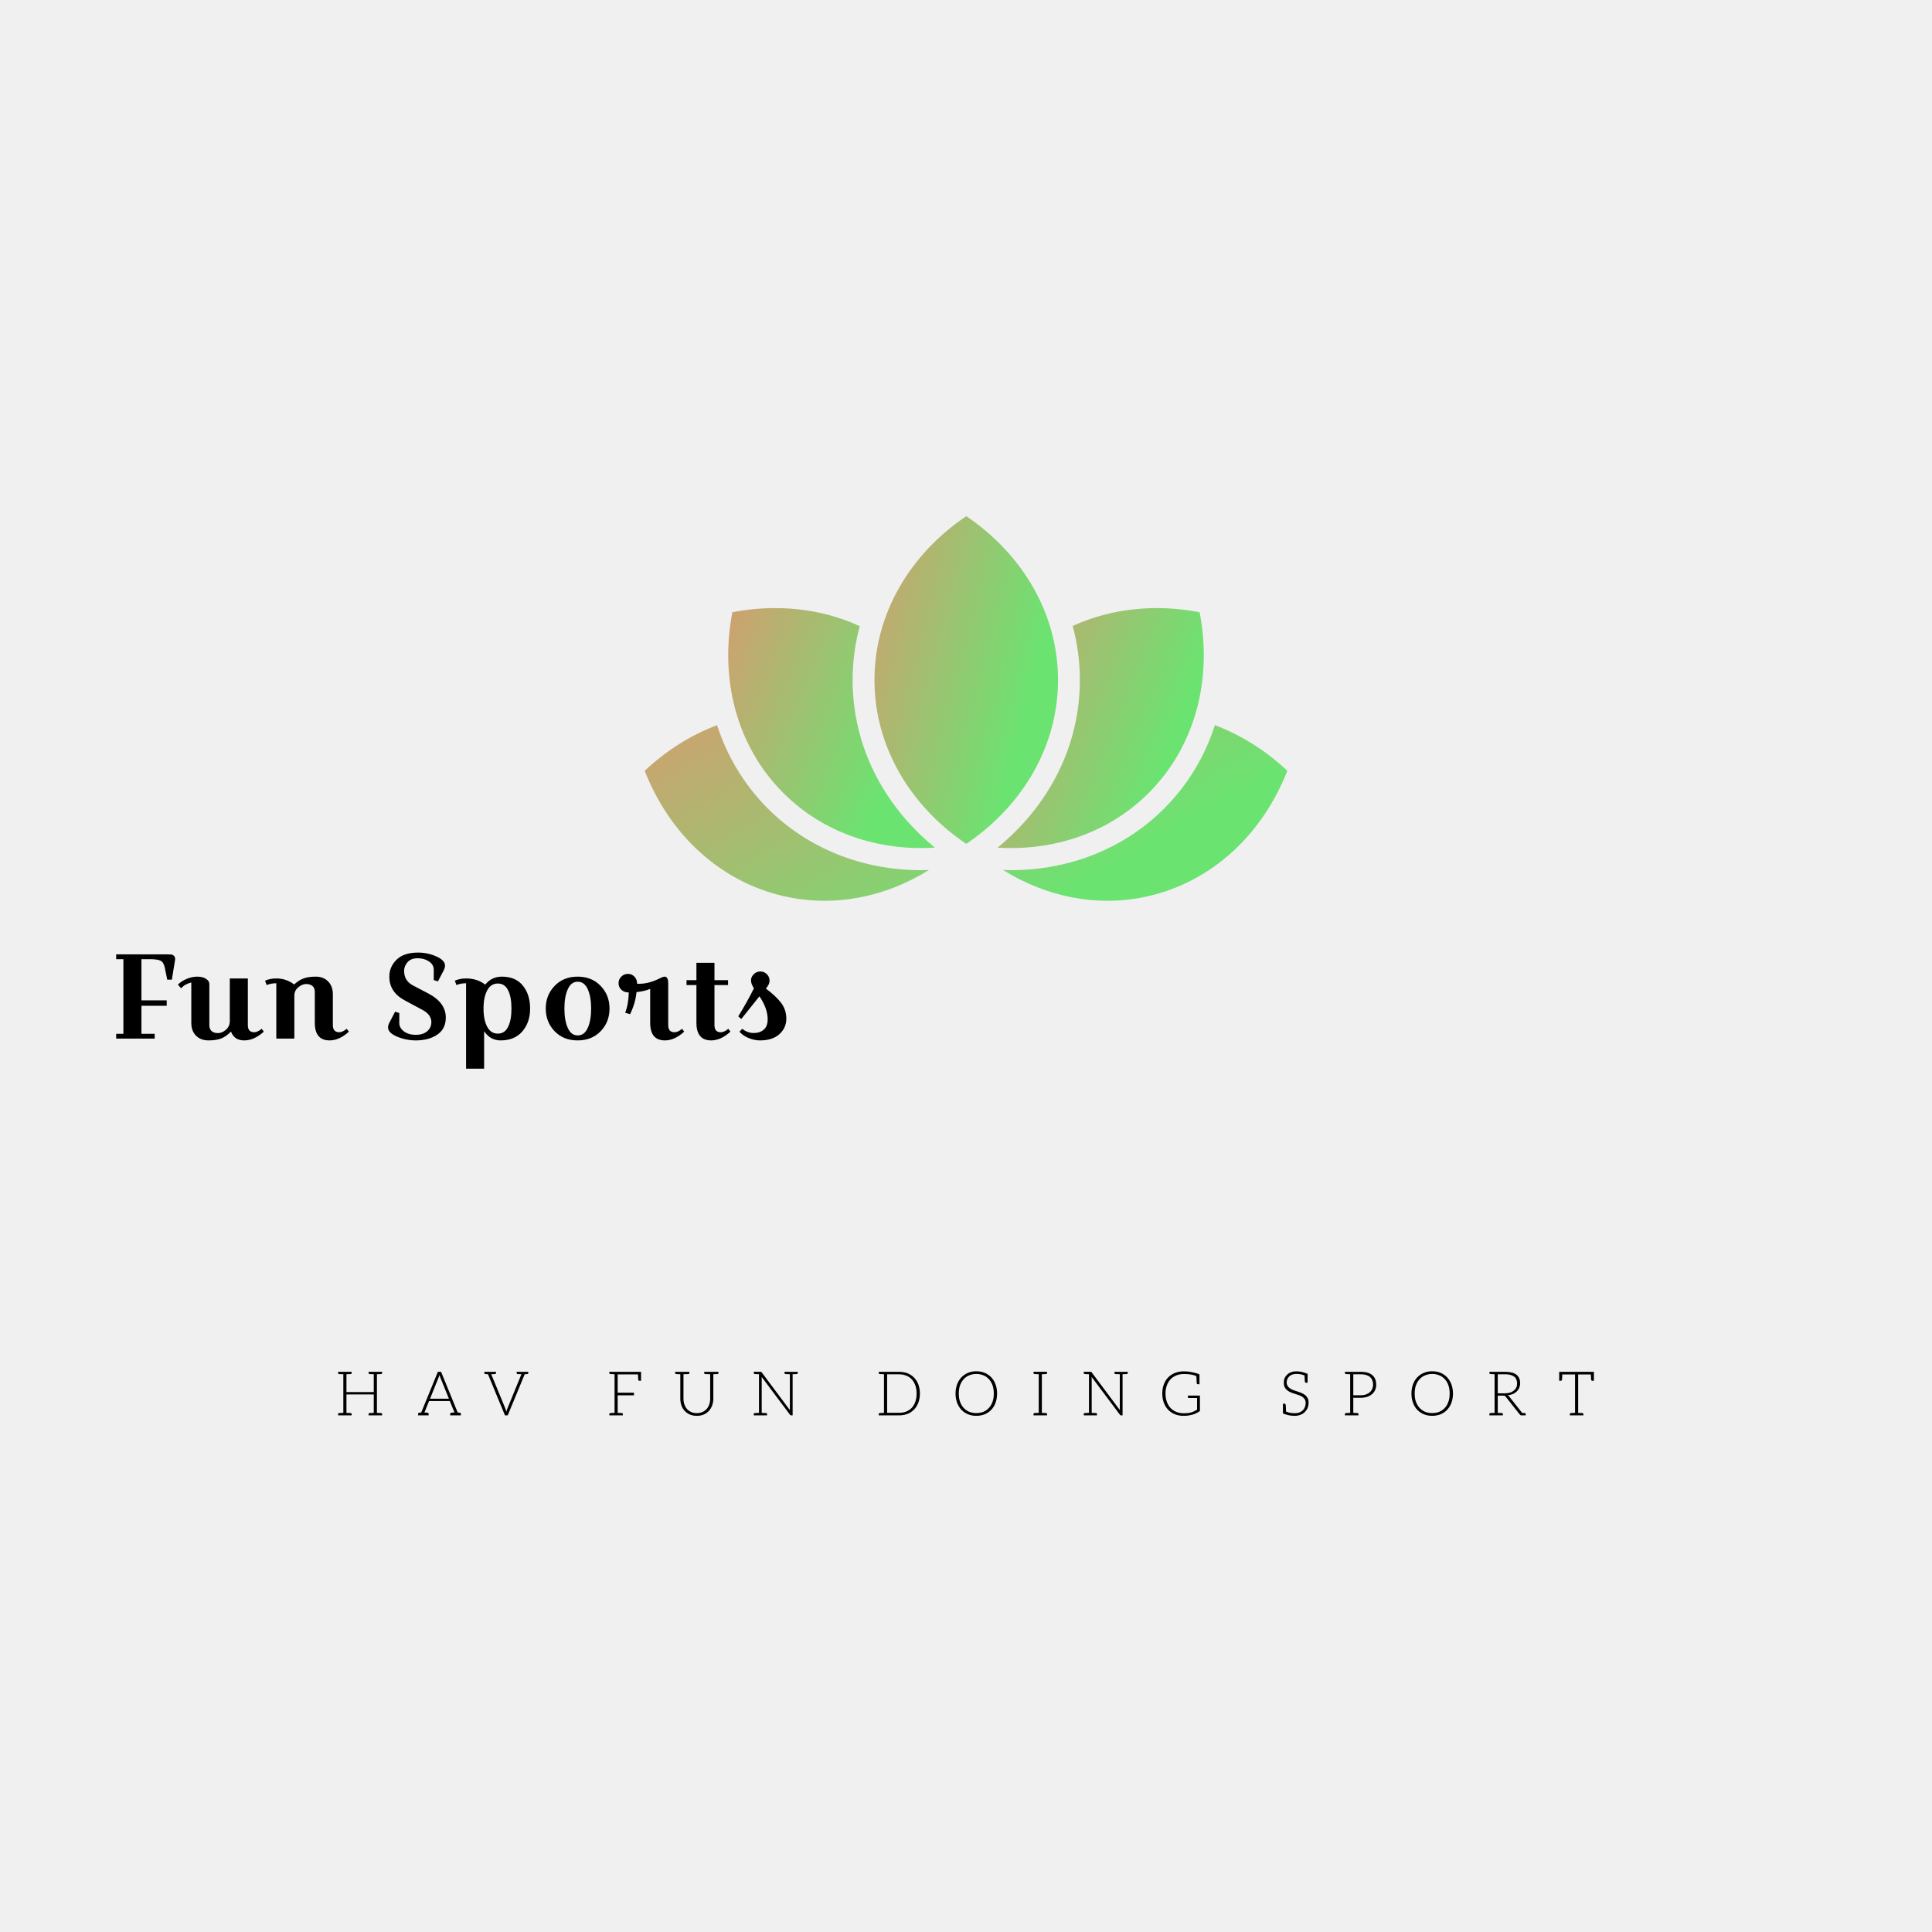
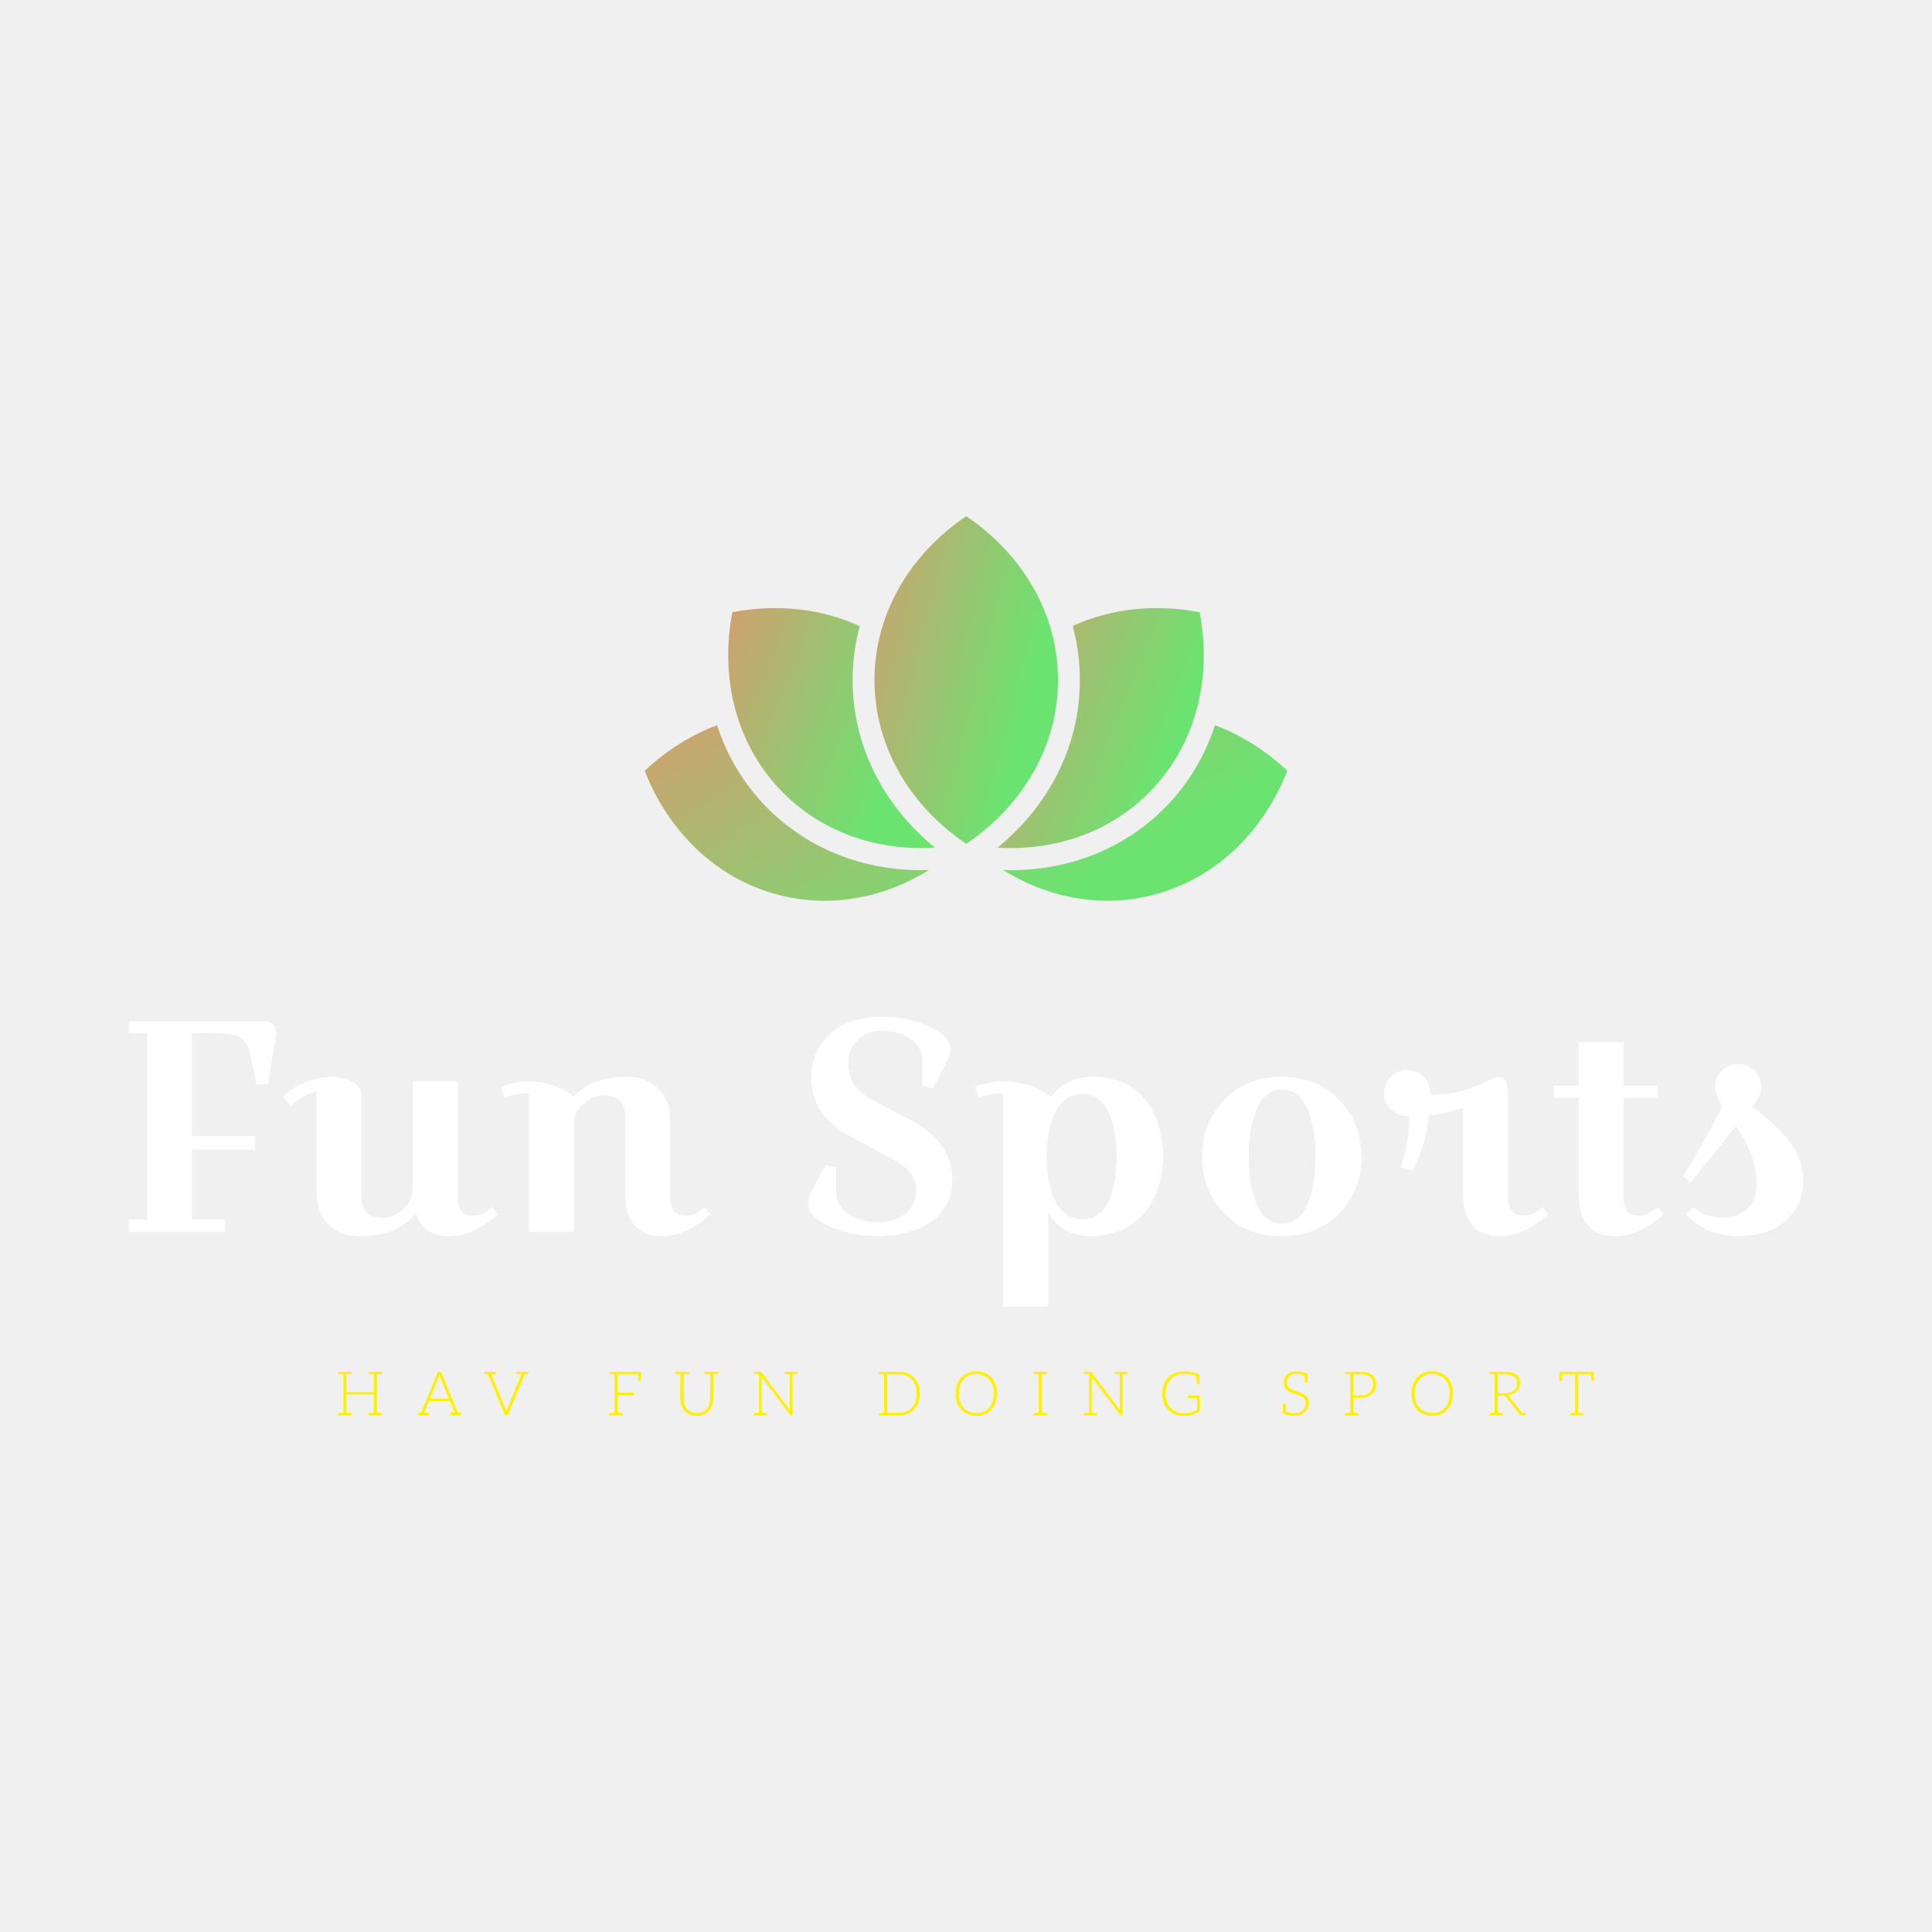
<svg xmlns="http://www.w3.org/2000/svg" data-v-fde0c5aa="" viewBox="0 0 300 300" class="iconAboveSlogan">
  <defs data-v-fde0c5aa="" />
-   <rect data-v-fde0c5aa="" fill="transparent" x="0" y="0" width="100px" height="100px" class="logo-background-square" />
+   <rect data-v-fde0c5aa="" fill="transparent" x="0" y="0" width="300px" height="300px" class="logo-background-square" />
  <defs data-v-fde0c5aa="" />
-   <g data-v-fde0c5aa="" id="63b16b2f-5053-4548-8496-d15f19d5eaa0" fill="#000000" transform="matrix(1.334616,0,0,1.334616,16.73208,141.2685)">
+   <g data-v-fde0c5aa="" id="63b16b2f-5053-4548-8496-d15f19d5eaa0" fill="#fff" transform="matrix(3.334616,0,0,3.334616,16.73208,141.2685)">
    <path d="M4.90 5.75L4.90 5.75L3.92 5.75L3.92 10.54L6.86 10.54L6.86 11.17L3.92 11.17L3.92 14.43L5.46 14.43L5.46 14.99L0.98 14.99L0.98 14.43L1.82 14.43L1.82 5.75L0.98 5.75L0.98 5.19L6.99 5.19L6.99 5.19Q7.29 5.19 7.44 5.21L7.44 5.21L7.44 5.21Q7.59 5.24 7.71 5.37L7.71 5.37L7.71 5.37Q7.84 5.50 7.84 5.78L7.84 5.78L7.46 8.13L6.92 8.13L6.64 6.75L6.64 6.75Q6.51 6.12 6.17 5.94L6.17 5.94L6.17 5.94Q5.82 5.75 4.90 5.75ZM11.82 8.64L11.82 8.64L11.82 13.44L11.82 13.44Q11.82 13.87 12.08 14.11L12.08 14.11L12.08 14.11Q12.35 14.35 12.82 14.35L12.82 14.35L12.82 14.35Q13.30 14.35 13.75 13.96L13.75 13.96L13.75 13.96Q14.20 13.57 14.20 12.94L14.20 12.94L14.20 7.99L16.30 7.99L16.30 13.44L16.30 13.44Q16.30 13.82 16.48 14.04L16.48 14.04L16.48 14.04Q16.66 14.25 17.04 14.25L17.04 14.25L17.04 14.25Q17.42 14.25 17.91 13.85L17.91 13.85L18.16 14.18L18.16 14.18Q17.04 15.20 15.88 15.20L15.88 15.20L15.88 15.20Q14.71 15.20 14.34 14.17L14.34 14.17L14.34 14.17Q13.79 14.74 13.21 14.97L13.21 14.97L13.21 14.97Q12.63 15.20 11.73 15.20L11.73 15.20L11.73 15.20Q10.82 15.20 10.27 14.65L10.27 14.65L10.27 14.65Q9.72 14.10 9.72 13.15L9.72 13.15L9.72 8.46L9.72 8.46Q8.95 8.65 8.54 9.14L8.54 9.14L8.16 8.71L8.16 8.71Q8.57 8.29 9.19 8.04L9.19 8.04L9.19 8.04Q9.81 7.78 10.42 7.78L10.42 7.78L10.42 7.78Q11.03 7.78 11.42 8.03L11.42 8.03L11.42 8.03Q11.82 8.27 11.82 8.64ZM19.61 7.99L19.61 7.99L19.61 7.99Q20.76 7.99 21.69 8.69L21.69 8.69L21.69 8.69Q22.22 8.19 22.78 7.99L22.78 7.99L22.78 7.99Q23.34 7.78 24.21 7.78L24.21 7.78L24.21 7.78Q25.09 7.78 25.64 8.34L25.64 8.34L25.64 8.34Q26.19 8.89 26.19 9.84L26.19 9.84L26.19 13.44L26.19 13.44Q26.19 13.82 26.38 14.04L26.38 14.04L26.38 14.04Q26.56 14.25 26.94 14.25L26.94 14.25L26.94 14.25Q27.31 14.25 27.80 13.85L27.80 13.85L28.06 14.18L28.06 14.18Q26.94 15.20 25.82 15.20L25.82 15.20L25.82 15.20Q24.09 15.20 24.09 13.15L24.09 13.15L24.09 9.55L24.09 9.55Q24.09 9.11 23.83 8.88L23.83 8.88L23.83 8.88Q23.56 8.64 23.09 8.64L23.09 8.64L23.09 8.64Q22.62 8.64 22.17 9.02L22.17 9.02L22.17 9.02Q21.71 9.39 21.71 10.00L21.71 10.00L21.71 14.99L19.61 14.99L19.61 8.55L19.61 8.55Q18.98 8.55 18.49 8.76L18.49 8.76L18.30 8.25L18.30 8.25Q18.90 7.99 19.61 7.99ZM33.92 12.01L33.92 13.19L33.92 13.19Q33.92 13.73 34.45 14.14L34.45 14.14L34.45 14.14Q34.99 14.55 35.83 14.55L35.83 14.55L35.83 14.55Q36.67 14.55 37.16 14.14L37.16 14.14L37.16 14.14Q37.65 13.73 37.65 13.06L37.65 13.06L37.65 13.06Q37.65 12.21 36.62 11.65L36.62 11.65L34.55 10.54L34.55 10.54Q32.76 9.58 32.76 7.78L32.76 7.78L32.76 7.78Q32.76 6.64 33.60 5.81L33.60 5.81L33.60 5.81Q34.44 4.98 36.11 4.98L36.11 4.98L36.11 4.98Q37.23 4.98 38.23 5.43L38.23 5.43L38.23 5.43Q39.24 5.88 39.24 6.50L39.24 6.50L39.24 6.50Q39.24 6.73 39.09 7.04L39.09 7.04L38.42 8.33L37.93 8.18L37.93 7L37.93 7Q37.93 6.37 37.37 6.01L37.37 6.01L37.37 6.01Q36.82 5.64 36.06 5.64L36.06 5.64L36.06 5.64Q35.29 5.64 34.89 6.09L34.89 6.09L34.89 6.09Q34.48 6.54 34.48 7.11L34.48 7.11L34.48 7.11Q34.48 8.26 35.52 8.81L35.52 8.81L37.30 9.74L37.30 9.74Q39.33 10.81 39.33 12.54L39.33 12.54L39.33 12.54Q39.33 13.86 38.34 14.53L38.34 14.53L38.34 14.53Q37.35 15.20 35.84 15.20L35.84 15.20L35.84 15.20Q34.71 15.20 33.66 14.76L33.66 14.76L33.66 14.76Q32.61 14.31 32.61 13.69L32.61 13.69L32.61 13.69Q32.61 13.45 32.76 13.15L32.76 13.15L33.43 11.86L33.92 12.01ZM41.69 7.99L41.69 7.99L41.69 7.99Q42.98 7.99 43.92 8.71L43.92 8.71L43.92 8.71Q44.66 7.78 45.85 7.78L45.85 7.78L45.85 7.78Q47.46 7.78 48.30 8.83L48.30 8.83L48.30 8.83Q49.14 9.87 49.14 11.49L49.14 11.49L49.14 11.49Q49.14 13.10 48.24 14.15L48.24 14.15L48.24 14.15Q47.33 15.20 45.71 15.20L45.71 15.20L45.71 15.20Q44.51 15.20 43.79 14.13L43.79 14.13L43.79 18.49L41.69 18.49L41.69 8.55L41.69 8.55Q41.06 8.55 40.57 8.76L40.57 8.76L40.38 8.25L40.38 8.25Q40.98 7.99 41.69 7.99ZM46.58 13.62L46.58 13.62L46.58 13.62Q46.97 12.84 46.97 11.49L46.97 11.49L46.97 11.49Q46.97 10.15 46.58 9.37L46.58 9.37L46.58 9.37Q46.19 8.58 45.38 8.58L45.38 8.58L45.38 8.58Q44.58 8.58 44.15 9.37L44.15 9.37L44.15 9.37Q43.72 10.16 43.72 11.49L43.72 11.49L43.72 11.49Q43.72 12.82 44.15 13.62L44.15 13.62L44.15 13.62Q44.58 14.41 45.38 14.41L45.38 14.41L45.38 14.41Q46.19 14.41 46.58 13.62ZM51.99 14.13L51.99 14.13L51.99 14.13Q50.96 13.06 50.96 11.49L50.96 11.49L50.96 11.49Q50.96 9.93 51.99 8.86L51.99 8.86L51.99 8.86Q53.02 7.78 54.67 7.78L54.67 7.78L54.67 7.78Q56.32 7.78 57.35 8.86L57.35 8.86L57.35 8.86Q58.38 9.93 58.38 11.49L58.38 11.49L58.38 11.49Q58.38 13.06 57.35 14.13L57.35 14.13L57.35 14.13Q56.32 15.20 54.67 15.20L54.67 15.20L54.67 15.20Q53.02 15.20 51.99 14.13ZM53.52 9.25L53.52 9.25L53.52 9.25Q53.13 10.12 53.13 11.49L53.13 11.49L53.13 11.49Q53.13 12.87 53.52 13.74L53.52 13.74L53.52 13.74Q53.91 14.62 54.68 14.62L54.68 14.62L54.68 14.62Q55.45 14.62 55.85 13.74L55.85 13.74L55.85 13.74Q56.24 12.87 56.24 11.49L56.24 11.49L56.24 11.49Q56.24 10.12 55.85 9.25L55.85 9.25L55.85 9.25Q55.45 8.37 54.68 8.37L54.68 8.37L54.68 8.37Q53.91 8.37 53.52 9.25ZM64.79 7.78L64.79 7.78L64.79 7.78Q65.21 7.78 65.21 8.58L65.21 8.58L65.21 13.44L65.21 13.44Q65.21 13.82 65.39 14.04L65.39 14.04L65.39 14.04Q65.58 14.25 65.95 14.25L65.95 14.25L65.95 14.25Q66.33 14.25 66.82 13.85L66.82 13.85L67.07 14.18L67.07 14.18Q65.95 15.20 64.83 15.20L64.83 15.20L64.83 15.20Q63.11 15.20 63.11 13.15L63.11 13.15L63.11 9.21L63.11 9.21Q62.45 9.48 61.52 9.58L61.52 9.58L61.52 9.58Q61.40 10.86 60.77 12.15L60.77 12.15L60.20 11.98L60.20 11.98Q60.59 10.99 60.62 9.62L60.62 9.62L60.62 9.62Q60.09 9.62 59.76 9.31L59.76 9.31L59.76 9.31Q59.43 9.00 59.43 8.55L59.43 8.55L59.43 8.55Q59.43 8.09 59.75 7.78L59.75 7.78L59.75 7.78Q60.06 7.46 60.52 7.46L60.52 7.46L60.52 7.46Q60.97 7.46 61.28 7.78L61.28 7.78L61.28 7.78Q61.59 8.11 61.59 8.61L61.59 8.61L61.85 8.61L61.85 8.61Q62.96 8.61 64.20 7.99L64.20 7.99L64.20 7.99Q64.61 7.78 64.79 7.78ZM68.49 8.76L67.34 8.76L67.34 8.19L68.49 8.19L68.49 6.17L70.59 6.17L70.59 8.19L72.17 8.19L72.17 8.76L70.59 8.76L70.59 13.44L70.59 13.44Q70.59 13.82 70.77 14.04L70.77 14.04L70.77 14.04Q70.95 14.25 71.33 14.25L71.33 14.25L71.33 14.25Q71.71 14.25 72.20 13.85L72.20 13.85L72.45 14.18L72.45 14.18Q71.33 15.20 70.21 15.20L70.21 15.20L70.21 15.20Q68.49 15.20 68.49 13.15L68.49 13.15L68.49 8.76ZM75.18 9.14L75.18 9.14L75.18 9.14Q74.84 8.62 74.84 8.22L74.84 8.22L74.84 8.22Q74.84 7.81 75.16 7.50L75.16 7.50L75.16 7.50Q75.47 7.18 75.92 7.18L75.92 7.18L75.92 7.18Q76.37 7.18 76.69 7.50L76.69 7.50L76.69 7.50Q77.00 7.81 77.00 8.25L77.00 8.25L77.00 8.25Q77.00 8.68 76.57 9.17L76.57 9.17L76.57 9.17Q77.71 10.01 78.33 10.81L78.33 10.81L78.33 10.81Q78.95 11.62 78.95 12.68L78.95 12.68L78.95 12.68Q78.95 13.73 78.15 14.47L78.15 14.47L78.15 14.47Q77.35 15.20 75.88 15.20L75.88 15.20L75.88 15.20Q75.21 15.20 74.53 14.91L74.53 14.91L74.53 14.91Q73.85 14.62 73.50 14.18L73.50 14.18L73.82 13.85L73.82 13.85Q74.44 14.34 75.15 14.34L75.15 14.34L75.15 14.34Q75.87 14.34 76.32 13.95L76.32 13.95L76.32 13.95Q76.78 13.57 76.78 12.75L76.78 12.75L76.78 12.75Q76.78 11.47 75.82 10.07L75.82 10.07L73.71 12.71L73.36 12.40L73.36 12.40Q74.42 10.68 75.18 9.14Z" />
  </g>
  <defs data-v-fde0c5aa="">
    <linearGradient data-v-fde0c5aa="" gradientTransform="rotate(25)" id="43aada48-8c77-4fcd-85a7-498d60bb8d6e" x1="0%" y1="0%" x2="100%" y2="0%">
      <stop data-v-fde0c5aa="" offset="0%" stop-color="#D0A070" stop-opacity="1" />
      <stop data-v-fde0c5aa="" offset="100%" stop-color="#6BE371" stop-opacity="1" />
    </linearGradient>
  </defs>
  <g data-v-fde0c5aa="" id="6c2035f5-a07e-4b24-b76b-5630f2eee744" stroke="none" fill="url(#43aada48-8c77-4fcd-85a7-498d60bb8d6e)" transform="matrix(1.049921,0,0,1.049921,97.56325,60.66213)">
    <path d="M84.494 32.769c-6.481-1.252-13.045-.589-18.771 2.029a30.68 30.68 0 0 1 1.063 7.998c0 9.552-4.4 18.414-12.171 24.791 8.304.499 16.402-2.143 22.343-8.083 6.984-6.985 9.427-16.958 7.536-26.735z" />
    <path d="M86.757 49.471c-1.496 4.631-4.017 8.841-7.516 12.338-5.86 5.86-13.905 9.107-22.653 9.107h-.001c-.388 0-.78-.013-1.172-.03 6.388 3.98 13.913 5.579 21.388 3.896 9.637-2.168 17.033-9.289 20.663-18.562-3.168-2.981-6.81-5.282-10.709-6.749zM43.299 70.916c-8.748 0-16.793-3.247-22.654-9.108-3.498-3.498-6.021-7.706-7.517-12.336-3.899 1.467-7.54 3.768-10.707 6.749 3.63 9.272 11.026 16.394 20.663 18.562 7.475 1.683 15 .084 21.386-3.896-.392.017-.783.029-1.171.029z" />
    <path d="M33.174 42.795c0-2.727.362-5.396 1.054-7.969-5.742-2.642-12.33-3.315-18.837-2.058-1.89 9.777.553 19.75 7.538 26.734 5.957 5.957 14.084 8.599 22.411 8.079-7.767-6.375-12.166-15.235-12.166-24.786z" />
    <path d="M36.406 42.795c0 9.878 5.324 18.657 13.574 24.235 8.25-5.578 13.574-14.356 13.574-24.235S58.23 24.138 49.98 18.561c-8.25 5.578-13.574 14.355-13.574 24.234z" />
  </g>
  <defs data-v-fde0c5aa="" />
-   <g data-v-fde0c5aa="" id="0734fed4-9d49-45ef-9e53-ee88d4e57763" fill="#000000" transform="matrix(0.6829166,0,0,0.6829166,52.02196,210.3373)">
+   <g data-v-fde0c5aa="" id="0734fed4-9d49-45ef-9e53-ee88d4e57763" fill="#fff000" transform="matrix(0.6829166,0,0,0.6829166,52.02196,210.3373)">
    <path d="M10.43 4.44C10.61 4.42 10.71 4.34 10.71 4.19L10.71 3.92L9.53 3.92L8.81 3.92L7.63 3.92L7.63 4.19C7.63 4.34 7.73 4.42 7.91 4.44L8.04 4.44C8.11 4.44 8.22 4.45 8.36 4.45C8.50 4.45 8.64 4.47 8.81 4.47L8.81 8.53L2.60 8.53L2.60 4.47C2.77 4.47 2.93 4.45 3.07 4.45C3.21 4.45 3.30 4.44 3.37 4.44L3.51 4.44C3.70 4.42 3.78 4.34 3.78 4.19L3.78 3.92L2.60 3.92L1.89 3.92L0.70 3.92L0.70 4.19C0.70 4.34 0.80 4.42 0.98 4.44L1.12 4.44C1.19 4.44 1.29 4.45 1.43 4.45C1.57 4.45 1.72 4.47 1.89 4.47L1.89 13.26C1.72 13.26 1.57 13.27 1.43 13.27C1.29 13.27 1.19 13.29 1.12 13.29L0.98 13.29C0.80 13.30 0.70 13.38 0.70 13.54L0.70 13.82L1.89 13.82L2.60 13.82L3.78 13.82L3.78 13.54C3.78 13.38 3.70 13.30 3.51 13.29L3.37 13.29C3.30 13.29 3.21 13.27 3.07 13.27C2.93 13.27 2.77 13.26 2.60 13.26L2.60 9.07L8.81 9.07L8.81 13.26C8.64 13.26 8.50 13.27 8.36 13.27C8.22 13.27 8.11 13.29 8.04 13.29L7.91 13.29C7.73 13.30 7.63 13.38 7.63 13.54L7.63 13.82L8.81 13.82L9.53 13.82L10.71 13.82L10.71 13.54C10.71 13.38 10.61 13.30 10.43 13.29L10.30 13.29C10.23 13.29 10.12 13.27 9.98 13.27C9.84 13.27 9.70 13.26 9.53 13.26L9.53 4.47C9.70 4.47 9.84 4.45 9.98 4.45C10.12 4.45 10.23 4.44 10.30 4.44ZM28.35 13.22L27.89 13.17L24.11 3.91L23.39 3.91L19.60 13.17L19.15 13.22C18.97 13.23 18.89 13.33 18.89 13.50L18.89 13.82L19.33 13.82L19.63 13.82L19.88 13.82L19.98 13.82L21.29 13.82L21.29 13.50C21.29 13.31 21.18 13.23 20.97 13.22C20.96 13.22 20.93 13.20 20.89 13.20C20.85 13.20 20.79 13.19 20.69 13.19C20.59 13.19 20.47 13.19 20.33 13.17L21.31 10.75L21.38 10.57L26.11 10.57L26.18 10.75L27.16 13.17C27.02 13.19 26.91 13.19 26.81 13.19C26.71 13.19 26.64 13.20 26.60 13.20C26.56 13.20 26.53 13.22 26.52 13.22C26.31 13.23 26.19 13.31 26.19 13.50L26.19 13.82L27.51 13.82L27.61 13.82L27.87 13.82L28.15 13.82L28.62 13.82L28.62 13.50C28.62 13.33 28.53 13.23 28.35 13.22ZM23.55 5.22C23.58 5.14 23.62 5.04 23.65 4.94C23.67 4.84 23.72 4.75 23.74 4.63C23.77 4.75 23.81 4.84 23.84 4.94C23.87 5.04 23.91 5.12 23.94 5.21L25.90 10.04L21.60 10.04ZM43.36 3.92L42.80 3.92L42.77 3.92L41.30 3.92L41.30 4.19C41.30 4.34 41.38 4.42 41.57 4.44L41.69 4.44C41.75 4.44 41.83 4.45 41.96 4.45C42.08 4.45 42.22 4.47 42.38 4.47L39.17 12.32C39.09 12.53 39.02 12.75 38.96 13.01C38.91 12.77 38.84 12.53 38.75 12.32L35.52 4.47C35.67 4.47 35.83 4.45 35.95 4.45C36.08 4.45 36.16 4.44 36.22 4.44L36.33 4.44C36.51 4.42 36.61 4.34 36.61 4.19L36.61 3.92L35.11 3.92L34.55 3.92L33.95 3.92L33.95 4.19C33.95 4.34 34.05 4.42 34.23 4.44L34.33 4.44C34.37 4.44 34.44 4.45 34.51 4.45C34.58 4.45 34.68 4.47 34.78 4.47L38.64 13.82L39.27 13.82L43.13 4.47C43.23 4.47 43.33 4.45 43.40 4.45C43.47 4.45 43.54 4.44 43.58 4.44L43.67 4.44C43.85 4.42 43.95 4.34 43.95 4.19L43.95 3.92ZM69.50 3.92L69.15 3.92L63.56 3.92L62.37 3.92L62.37 4.19C62.37 4.34 62.47 4.42 62.65 4.44L62.79 4.44C62.86 4.44 62.96 4.45 63.10 4.45C63.24 4.45 63.39 4.47 63.56 4.47L63.56 13.26C63.39 13.26 63.24 13.27 63.10 13.27C62.96 13.27 62.86 13.29 62.79 13.29L62.65 13.29C62.47 13.30 62.37 13.38 62.37 13.54L62.37 13.82L63.56 13.82L64.27 13.82L65.45 13.82L65.45 13.54C65.45 13.38 65.37 13.30 65.18 13.29L65.04 13.29C64.97 13.29 64.88 13.27 64.74 13.27C64.60 13.27 64.44 13.26 64.27 13.26L64.27 9.27L67.97 9.27L67.97 8.67L64.27 8.67L64.27 4.51L68.88 4.51C68.91 5.18 68.94 5.56 68.94 5.63C68.95 5.85 69.05 5.96 69.24 5.96L69.58 5.96L69.58 3.92ZM86.02 3.92L85.30 3.92L83.94 3.92L83.94 4.19C83.94 4.34 84.04 4.42 84.22 4.44L84.39 4.44C84.49 4.44 84.63 4.45 84.80 4.45C84.97 4.45 85.13 4.47 85.30 4.47L85.30 10.04C85.30 10.50 85.23 10.92 85.09 11.33C84.95 11.73 84.76 12.08 84.49 12.38C84.22 12.67 83.92 12.89 83.54 13.06C83.16 13.23 82.74 13.31 82.26 13.31C81.79 13.31 81.35 13.23 80.98 13.06C80.60 12.89 80.28 12.66 80.02 12.36C79.76 12.07 79.58 11.72 79.44 11.33C79.30 10.93 79.23 10.50 79.23 10.04L79.23 4.47C79.39 4.47 79.56 4.45 79.73 4.45C79.90 4.45 80.04 4.44 80.14 4.44L80.30 4.44C80.49 4.42 80.58 4.34 80.58 4.19L80.58 3.92L79.23 3.92L78.51 3.92L77.34 3.92L77.34 4.19C77.34 4.34 77.42 4.42 77.60 4.44L77.74 4.44C77.81 4.44 77.91 4.45 78.05 4.45C78.19 4.45 78.34 4.47 78.51 4.47L78.51 10.04C78.51 10.58 78.60 11.09 78.76 11.56C78.93 12.04 79.18 12.46 79.51 12.81C79.83 13.16 80.23 13.44 80.70 13.64C81.16 13.83 81.69 13.93 82.26 13.93C82.84 13.93 83.36 13.83 83.82 13.64C84.28 13.44 84.69 13.16 85.01 12.81C85.33 12.46 85.58 12.04 85.75 11.56C85.92 11.09 86.02 10.58 86.02 10.04L86.02 4.47C86.18 4.47 86.32 4.45 86.46 4.45C86.60 4.45 86.72 4.44 86.79 4.44L86.91 4.44C87.09 4.42 87.19 4.34 87.19 4.19L87.19 3.92ZM104.05 3.92L103.42 3.92L102.20 3.92L102.20 4.19C102.20 4.34 102.30 4.42 102.48 4.44L102.62 4.44C102.69 4.44 102.80 4.45 102.94 4.45C103.08 4.45 103.25 4.47 103.42 4.47L103.42 12.22C103.42 12.35 103.42 12.49 103.43 12.63L97.02 4.05C96.98 3.99 96.95 3.95 96.91 3.93C96.87 3.92 96.82 3.91 96.75 3.91L96.40 3.91L95.21 3.91L95.21 4.19C95.21 4.34 95.31 4.42 95.49 4.44L95.63 4.44C95.70 4.44 95.80 4.45 95.94 4.45C96.08 4.45 96.24 4.47 96.40 4.47L96.40 13.26C96.24 13.26 96.08 13.27 95.94 13.27C95.80 13.27 95.70 13.29 95.63 13.29L95.49 13.29C95.31 13.30 95.21 13.38 95.21 13.54L95.21 13.82L96.40 13.82L97.02 13.82L98.24 13.82L98.24 13.54C98.24 13.38 98.14 13.30 97.96 13.29L97.82 13.29C97.75 13.29 97.62 13.27 97.48 13.27C97.34 13.27 97.19 13.26 97.02 13.26L97.02 5.49C97.02 5.36 97.02 5.22 97.01 5.08L103.45 13.68C103.52 13.78 103.59 13.82 103.70 13.82L104.05 13.82L104.05 4.47C104.22 4.47 104.36 4.45 104.50 4.45C104.64 4.45 104.75 4.44 104.82 4.44L104.94 4.44C105.13 4.42 105.22 4.34 105.22 4.19L105.22 3.92ZM132.64 6.80C132.41 6.19 132.09 5.68 131.67 5.25C131.25 4.82 130.76 4.48 130.19 4.26C129.61 4.03 128.95 3.92 128.25 3.92L124.82 3.92L123.63 3.92L123.63 4.19C123.63 4.34 123.73 4.42 123.91 4.44L124.05 4.44C124.12 4.44 124.22 4.45 124.36 4.45C124.50 4.45 124.66 4.47 124.82 4.47L124.82 13.26C124.66 13.26 124.50 13.27 124.36 13.27C124.22 13.27 124.12 13.29 124.05 13.29L123.91 13.29C123.73 13.30 123.63 13.38 123.63 13.54L123.63 13.82L124.82 13.82L128.25 13.82C128.95 13.82 129.61 13.71 130.19 13.48C130.76 13.26 131.25 12.92 131.67 12.49C132.09 12.05 132.41 11.54 132.64 10.92C132.86 10.30 132.99 9.63 132.99 8.86C132.99 8.11 132.86 7.42 132.64 6.80ZM131.95 10.72C131.75 11.27 131.50 11.72 131.15 12.10C130.80 12.47 130.38 12.75 129.89 12.95C129.40 13.15 128.86 13.24 128.25 13.24L125.54 13.24L125.54 4.49L128.25 4.49C128.86 4.49 129.40 4.59 129.89 4.79C130.38 4.98 130.80 5.26 131.15 5.64C131.50 6.02 131.75 6.47 131.95 7.01C132.15 7.56 132.24 8.18 132.24 8.86C132.24 9.56 132.15 10.18 131.95 10.72ZM150.54 8.86C150.54 8.11 150.42 7.41 150.19 6.79C149.97 6.17 149.65 5.64 149.23 5.19C148.81 4.75 148.32 4.40 147.74 4.16C147.17 3.92 146.51 3.79 145.81 3.79C145.11 3.79 144.48 3.92 143.91 4.16C143.33 4.40 142.83 4.75 142.41 5.19C141.99 5.64 141.67 6.17 141.44 6.79C141.22 7.41 141.09 8.11 141.09 8.86C141.09 9.63 141.22 10.33 141.44 10.95C141.67 11.56 141.99 12.10 142.41 12.54C142.83 12.99 143.33 13.33 143.91 13.57C144.48 13.80 145.11 13.93 145.81 13.93C146.51 13.93 147.17 13.80 147.74 13.57C148.32 13.33 148.81 12.99 149.23 12.54C149.65 12.10 149.97 11.56 150.19 10.95C150.42 10.33 150.54 9.63 150.54 8.86ZM149.79 8.86C149.79 9.56 149.70 10.18 149.51 10.72C149.31 11.27 149.04 11.75 148.69 12.12C148.34 12.50 147.92 12.81 147.43 13.01C146.94 13.20 146.41 13.30 145.81 13.30C145.22 13.30 144.69 13.20 144.20 13.01C143.71 12.81 143.29 12.50 142.94 12.12C142.59 11.75 142.31 11.27 142.11 10.72C141.92 10.18 141.83 9.56 141.83 8.86C141.83 8.18 141.92 7.55 142.11 7.00C142.31 6.45 142.59 5.98 142.94 5.60C143.29 5.22 143.71 4.91 144.20 4.72C144.69 4.52 145.22 4.41 145.81 4.41C146.41 4.41 146.94 4.52 147.43 4.72C147.92 4.91 148.34 5.22 148.69 5.60C149.04 5.98 149.31 6.45 149.51 7.00C149.70 7.55 149.79 8.18 149.79 8.86ZM161.63 4.44C161.81 4.42 161.90 4.34 161.90 4.19L161.90 3.91L160.72 3.91L160.01 3.91L158.82 3.91L158.82 4.19C158.82 4.34 158.91 4.42 159.10 4.44L159.24 4.44C159.31 4.44 159.40 4.45 159.54 4.45C159.68 4.45 159.84 4.47 160.01 4.47L160.01 13.26C159.84 13.26 159.68 13.27 159.54 13.27C159.40 13.27 159.31 13.29 159.24 13.29L159.10 13.29C158.91 13.30 158.82 13.38 158.82 13.54L158.82 13.82L160.01 13.82L160.72 13.82L161.90 13.82L161.90 13.54C161.90 13.38 161.81 13.30 161.63 13.29L161.49 13.29C161.42 13.29 161.32 13.27 161.18 13.27C161.04 13.27 160.89 13.26 160.72 13.26L160.72 4.47C160.89 4.47 161.04 4.45 161.18 4.45C161.32 4.45 161.42 4.44 161.49 4.44ZM179.07 3.92L178.44 3.92L177.23 3.92L177.23 4.19C177.23 4.34 177.32 4.42 177.51 4.44L177.65 4.44C177.72 4.44 177.83 4.45 177.97 4.45C178.11 4.45 178.28 4.47 178.44 4.47L178.44 12.22C178.44 12.35 178.44 12.49 178.46 12.63L172.05 4.05C172.00 3.99 171.98 3.95 171.93 3.93C171.89 3.92 171.85 3.91 171.78 3.91L171.43 3.91L170.24 3.91L170.24 4.19C170.24 4.34 170.34 4.42 170.52 4.44L170.66 4.44C170.73 4.44 170.83 4.45 170.97 4.45C171.11 4.45 171.26 4.47 171.43 4.47L171.43 13.26C171.26 13.26 171.11 13.27 170.97 13.27C170.83 13.27 170.73 13.29 170.66 13.29L170.52 13.29C170.34 13.30 170.24 13.38 170.24 13.54L170.24 13.82L171.43 13.82L172.05 13.82L173.26 13.82L173.26 13.54C173.26 13.38 173.17 13.30 172.98 13.29L172.84 13.29C172.77 13.29 172.65 13.27 172.51 13.27C172.37 13.27 172.21 13.26 172.05 13.26L172.05 5.49C172.05 5.36 172.05 5.22 172.03 5.08L178.47 13.68C178.54 13.78 178.61 13.82 178.72 13.82L179.07 13.82L179.07 4.47C179.24 4.47 179.38 4.45 179.52 4.45C179.66 4.45 179.77 4.44 179.84 4.44L179.97 4.44C180.15 4.42 180.25 4.34 180.25 4.19L180.25 3.92ZM193.93 9.32L193.93 9.72C193.93 9.76 193.96 9.80 193.98 9.83C194.01 9.86 194.05 9.87 194.11 9.87L196.01 9.87L196.01 12.54C195.79 12.67 195.57 12.78 195.36 12.88C195.15 12.98 194.91 13.08 194.67 13.15C194.43 13.22 194.17 13.27 193.89 13.30C193.61 13.33 193.30 13.34 192.96 13.34C192.35 13.34 191.79 13.24 191.28 13.03C190.78 12.82 190.34 12.53 189.98 12.15C189.62 11.77 189.34 11.30 189.14 10.74C188.94 10.18 188.83 9.56 188.83 8.86C188.83 8.18 188.94 7.56 189.14 7.01C189.34 6.47 189.62 5.99 189.98 5.61C190.34 5.24 190.79 4.94 191.31 4.73C191.83 4.52 192.40 4.42 193.05 4.42C194.22 4.42 195.16 4.58 195.85 4.90C195.89 5.81 195.92 6.31 195.92 6.41C195.93 6.64 196.03 6.75 196.22 6.75L196.56 6.75L196.56 4.51C196.13 4.31 195.57 4.14 194.87 4.00C194.17 3.86 193.58 3.81 193.07 3.81C192.32 3.81 191.63 3.92 191.02 4.16C190.40 4.40 189.88 4.75 189.45 5.18C189.01 5.61 188.69 6.15 188.45 6.78C188.22 7.39 188.10 8.09 188.10 8.86C188.10 9.63 188.22 10.32 188.45 10.95C188.69 11.58 189.01 12.10 189.43 12.54C189.85 12.99 190.37 13.33 190.96 13.57C191.55 13.80 192.19 13.93 192.91 13.93C193.33 13.93 193.70 13.90 194.05 13.86C194.40 13.80 194.73 13.73 195.03 13.65C195.34 13.55 195.62 13.44 195.89 13.30C196.15 13.16 196.41 13.01 196.66 12.84L196.66 9.32ZM221.16 9.91C221.02 9.65 220.82 9.39 220.58 9.21C220.35 9.03 220.09 8.88 219.80 8.75C219.51 8.62 219.18 8.51 218.88 8.41C218.57 8.32 218.26 8.20 217.97 8.11C217.67 7.99 217.41 7.87 217.17 7.71C216.93 7.56 216.75 7.38 216.61 7.15C216.47 6.93 216.38 6.65 216.38 6.31C216.38 6.06 216.44 5.82 216.54 5.59C216.64 5.35 216.78 5.15 216.96 4.97C217.14 4.79 217.36 4.65 217.64 4.55C217.92 4.45 218.23 4.40 218.60 4.40C219.27 4.40 219.88 4.51 220.44 4.75C220.49 5.54 220.51 5.99 220.51 6.06C220.53 6.29 220.61 6.41 220.81 6.41L221.14 6.41L221.14 4.38C220.26 4.00 219.42 3.81 218.60 3.81C218.13 3.81 217.73 3.88 217.36 4.02C217 4.16 216.71 4.34 216.47 4.58C216.23 4.82 216.03 5.08 215.91 5.39C215.78 5.70 215.73 6.02 215.73 6.36C215.73 6.78 215.80 7.14 215.94 7.42C216.08 7.70 216.27 7.92 216.51 8.12C216.75 8.32 217 8.46 217.29 8.58C217.59 8.71 217.91 8.82 218.22 8.92C218.53 9.02 218.82 9.11 219.13 9.21C219.42 9.31 219.69 9.45 219.93 9.60C220.16 9.76 220.35 9.94 220.49 10.16C220.63 10.39 220.70 10.68 220.70 11.03C220.70 11.35 220.64 11.66 220.53 11.94C220.42 12.22 220.26 12.46 220.05 12.67C219.84 12.88 219.58 13.05 219.27 13.16C218.96 13.29 218.61 13.33 218.22 13.33C217.43 13.33 216.78 13.20 216.24 12.95C216.23 12.75 216.23 12.54 216.22 12.32C216.20 12.10 216.20 11.91 216.19 11.76C216.17 11.61 216.17 11.52 216.17 11.51C216.16 11.28 216.06 11.17 215.87 11.17L215.53 11.17L215.53 13.02L215.53 13.20L215.53 13.38C216.38 13.75 217.27 13.93 218.19 13.93C218.69 13.93 219.14 13.85 219.53 13.69C219.93 13.54 220.26 13.31 220.53 13.05C220.79 12.78 221.02 12.46 221.16 12.10C221.30 11.73 221.37 11.34 221.37 10.92C221.37 10.51 221.30 10.18 221.16 9.91ZM235.86 4.68C235.27 4.17 234.39 3.92 233.23 3.92L230.82 3.92L229.63 3.92L229.63 4.19C229.63 4.34 229.73 4.42 229.91 4.44L230.05 4.44C230.12 4.44 230.22 4.45 230.36 4.45C230.50 4.45 230.65 4.47 230.82 4.47L230.82 13.26C230.65 13.26 230.50 13.27 230.36 13.27C230.22 13.27 230.12 13.29 230.05 13.29L229.91 13.29C229.73 13.30 229.63 13.38 229.63 13.54L229.63 13.82L230.82 13.82L231.53 13.82L232.71 13.82L232.71 13.54C232.71 13.38 232.61 13.30 232.43 13.29L232.30 13.29C232.23 13.29 232.12 13.27 231.98 13.27C231.84 13.27 231.70 13.26 231.53 13.26L231.53 9.83L233.23 9.83C233.77 9.83 234.26 9.74 234.70 9.60C235.13 9.45 235.49 9.25 235.80 8.99C236.11 8.72 236.35 8.41 236.50 8.05C236.67 7.69 236.74 7.29 236.74 6.86C236.74 5.92 236.45 5.18 235.86 4.68ZM235.83 7.81C235.70 8.11 235.52 8.36 235.28 8.57C235.05 8.78 234.75 8.95 234.40 9.07C234.05 9.20 233.66 9.25 233.23 9.25L231.53 9.25L231.53 4.48L233.23 4.48C234.15 4.48 234.85 4.69 235.33 5.10C235.79 5.50 236.03 6.09 236.03 6.85C236.03 7.20 235.96 7.52 235.83 7.81ZM254.20 8.86C254.20 8.11 254.07 7.41 253.85 6.79C253.62 6.17 253.30 5.64 252.88 5.19C252.46 4.75 251.97 4.40 251.40 4.16C250.82 3.92 250.17 3.79 249.47 3.79C248.77 3.79 248.14 3.92 247.56 4.16C246.99 4.40 246.48 4.75 246.06 5.19C245.64 5.64 245.32 6.17 245.10 6.79C244.87 7.41 244.75 8.11 244.75 8.86C244.75 9.63 244.87 10.33 245.10 10.95C245.32 11.56 245.64 12.10 246.06 12.54C246.48 12.99 246.99 13.33 247.56 13.57C248.14 13.80 248.77 13.93 249.47 13.93C250.17 13.93 250.82 13.80 251.40 13.57C251.97 13.33 252.46 12.99 252.88 12.54C253.30 12.10 253.62 11.56 253.85 10.95C254.07 10.33 254.20 9.63 254.20 8.86ZM253.44 8.86C253.44 9.56 253.36 10.18 253.16 10.72C252.97 11.27 252.70 11.75 252.35 12.12C252 12.50 251.58 12.81 251.09 13.01C250.60 13.20 250.07 13.30 249.47 13.30C248.88 13.30 248.35 13.20 247.86 13.01C247.37 12.81 246.95 12.50 246.60 12.12C246.25 11.75 245.97 11.27 245.77 10.72C245.57 10.18 245.49 9.56 245.49 8.86C245.49 8.18 245.57 7.55 245.77 7.00C245.97 6.45 246.25 5.98 246.60 5.60C246.95 5.22 247.37 4.91 247.86 4.72C248.35 4.52 248.88 4.41 249.47 4.41C250.07 4.41 250.60 4.52 251.09 4.72C251.58 4.91 252 5.22 252.35 5.60C252.70 5.98 252.97 6.45 253.16 7.00C253.36 7.55 253.44 8.18 253.44 8.86ZM270.47 13.29L270.37 13.29L270.19 13.29C270.10 13.29 270.02 13.27 269.93 13.27L266.97 9.53C266.88 9.42 266.77 9.32 266.66 9.25C267.09 9.21 267.48 9.11 267.83 8.96C268.18 8.81 268.46 8.61 268.72 8.37C268.95 8.13 269.15 7.85 269.28 7.55C269.40 7.24 269.47 6.89 269.47 6.51C269.47 5.66 269.19 5.03 268.63 4.58C268.07 4.14 267.22 3.92 266.07 3.92L263.66 3.92L262.49 3.92L262.49 4.19C262.49 4.34 262.57 4.42 262.75 4.44L262.89 4.44C262.96 4.44 263.06 4.45 263.20 4.45C263.34 4.45 263.49 4.47 263.66 4.47L263.66 13.26C263.49 13.26 263.34 13.27 263.20 13.27C263.06 13.27 262.96 13.29 262.89 13.29L262.75 13.29C262.57 13.30 262.47 13.38 262.47 13.54L262.47 13.82L263.66 13.82L264.38 13.82L265.55 13.82L265.55 13.54C265.55 13.38 265.45 13.30 265.27 13.29L265.13 13.29C265.06 13.29 264.96 13.27 264.82 13.27C264.68 13.27 264.54 13.26 264.38 13.26L264.38 9.34L265.55 9.34C265.75 9.34 265.89 9.35 265.97 9.39C266.06 9.44 266.14 9.52 266.22 9.62L269.40 13.64C269.46 13.71 269.50 13.75 269.56 13.78C269.61 13.80 269.68 13.82 269.75 13.82L269.82 13.82L270.37 13.82L270.73 13.82L270.73 13.54C270.73 13.38 270.65 13.30 270.47 13.29ZM265.97 8.81L264.38 8.81L264.38 4.48L266.07 4.48C266.95 4.48 267.62 4.66 268.09 5.00C268.55 5.33 268.77 5.87 268.77 6.57C268.77 6.92 268.72 7.21 268.59 7.49C268.46 7.77 268.27 7.99 268.03 8.19C267.79 8.39 267.50 8.55 267.15 8.65C266.80 8.75 266.41 8.81 265.97 8.81ZM286.15 3.92L285.95 3.92L278.66 3.92L278.45 3.92L278.35 3.92L278.35 5.96L278.70 5.96C278.89 5.96 278.98 5.85 278.99 5.63C278.99 5.53 279.02 5.17 279.05 4.52L281.95 4.52L281.95 13.26C281.78 13.26 281.64 13.27 281.50 13.27C281.36 13.27 281.25 13.29 281.18 13.29L281.05 13.29C280.87 13.30 280.77 13.38 280.77 13.54L280.77 13.82L281.95 13.82L282.66 13.82L283.85 13.82L283.85 13.54C283.85 13.38 283.75 13.30 283.57 13.29L283.43 13.29C283.36 13.29 283.26 13.27 283.12 13.27C282.98 13.27 282.83 13.26 282.66 13.26L282.66 4.52L285.54 4.52C285.59 5.24 285.60 5.60 285.60 5.63C285.61 5.85 285.71 5.96 285.91 5.96L286.24 5.96L286.24 3.92Z" />
  </g>
</svg>
